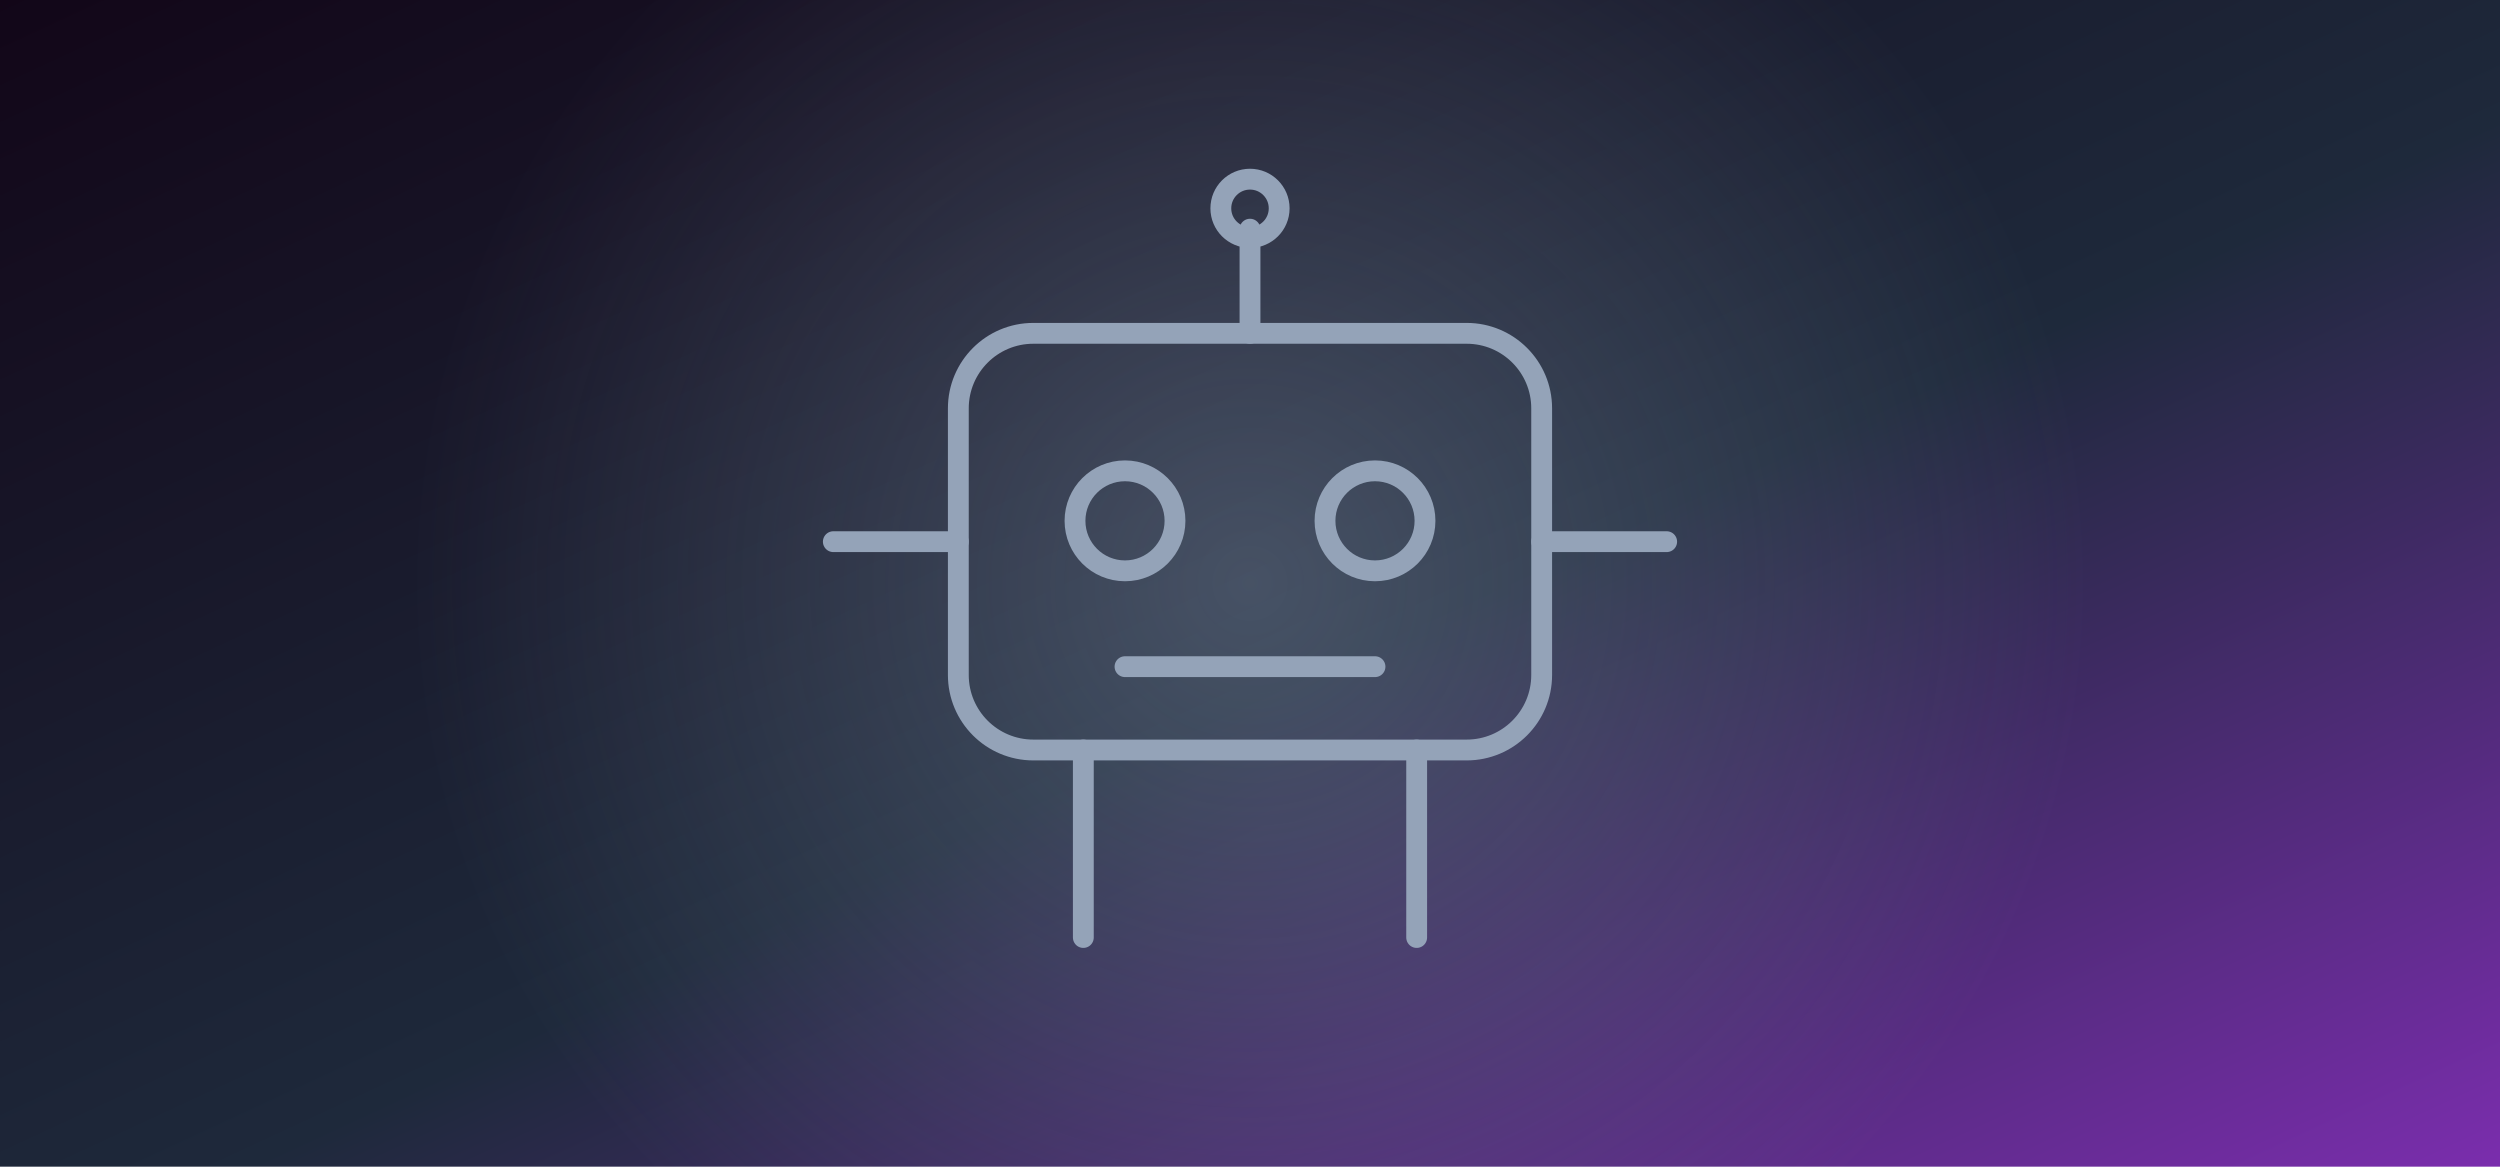
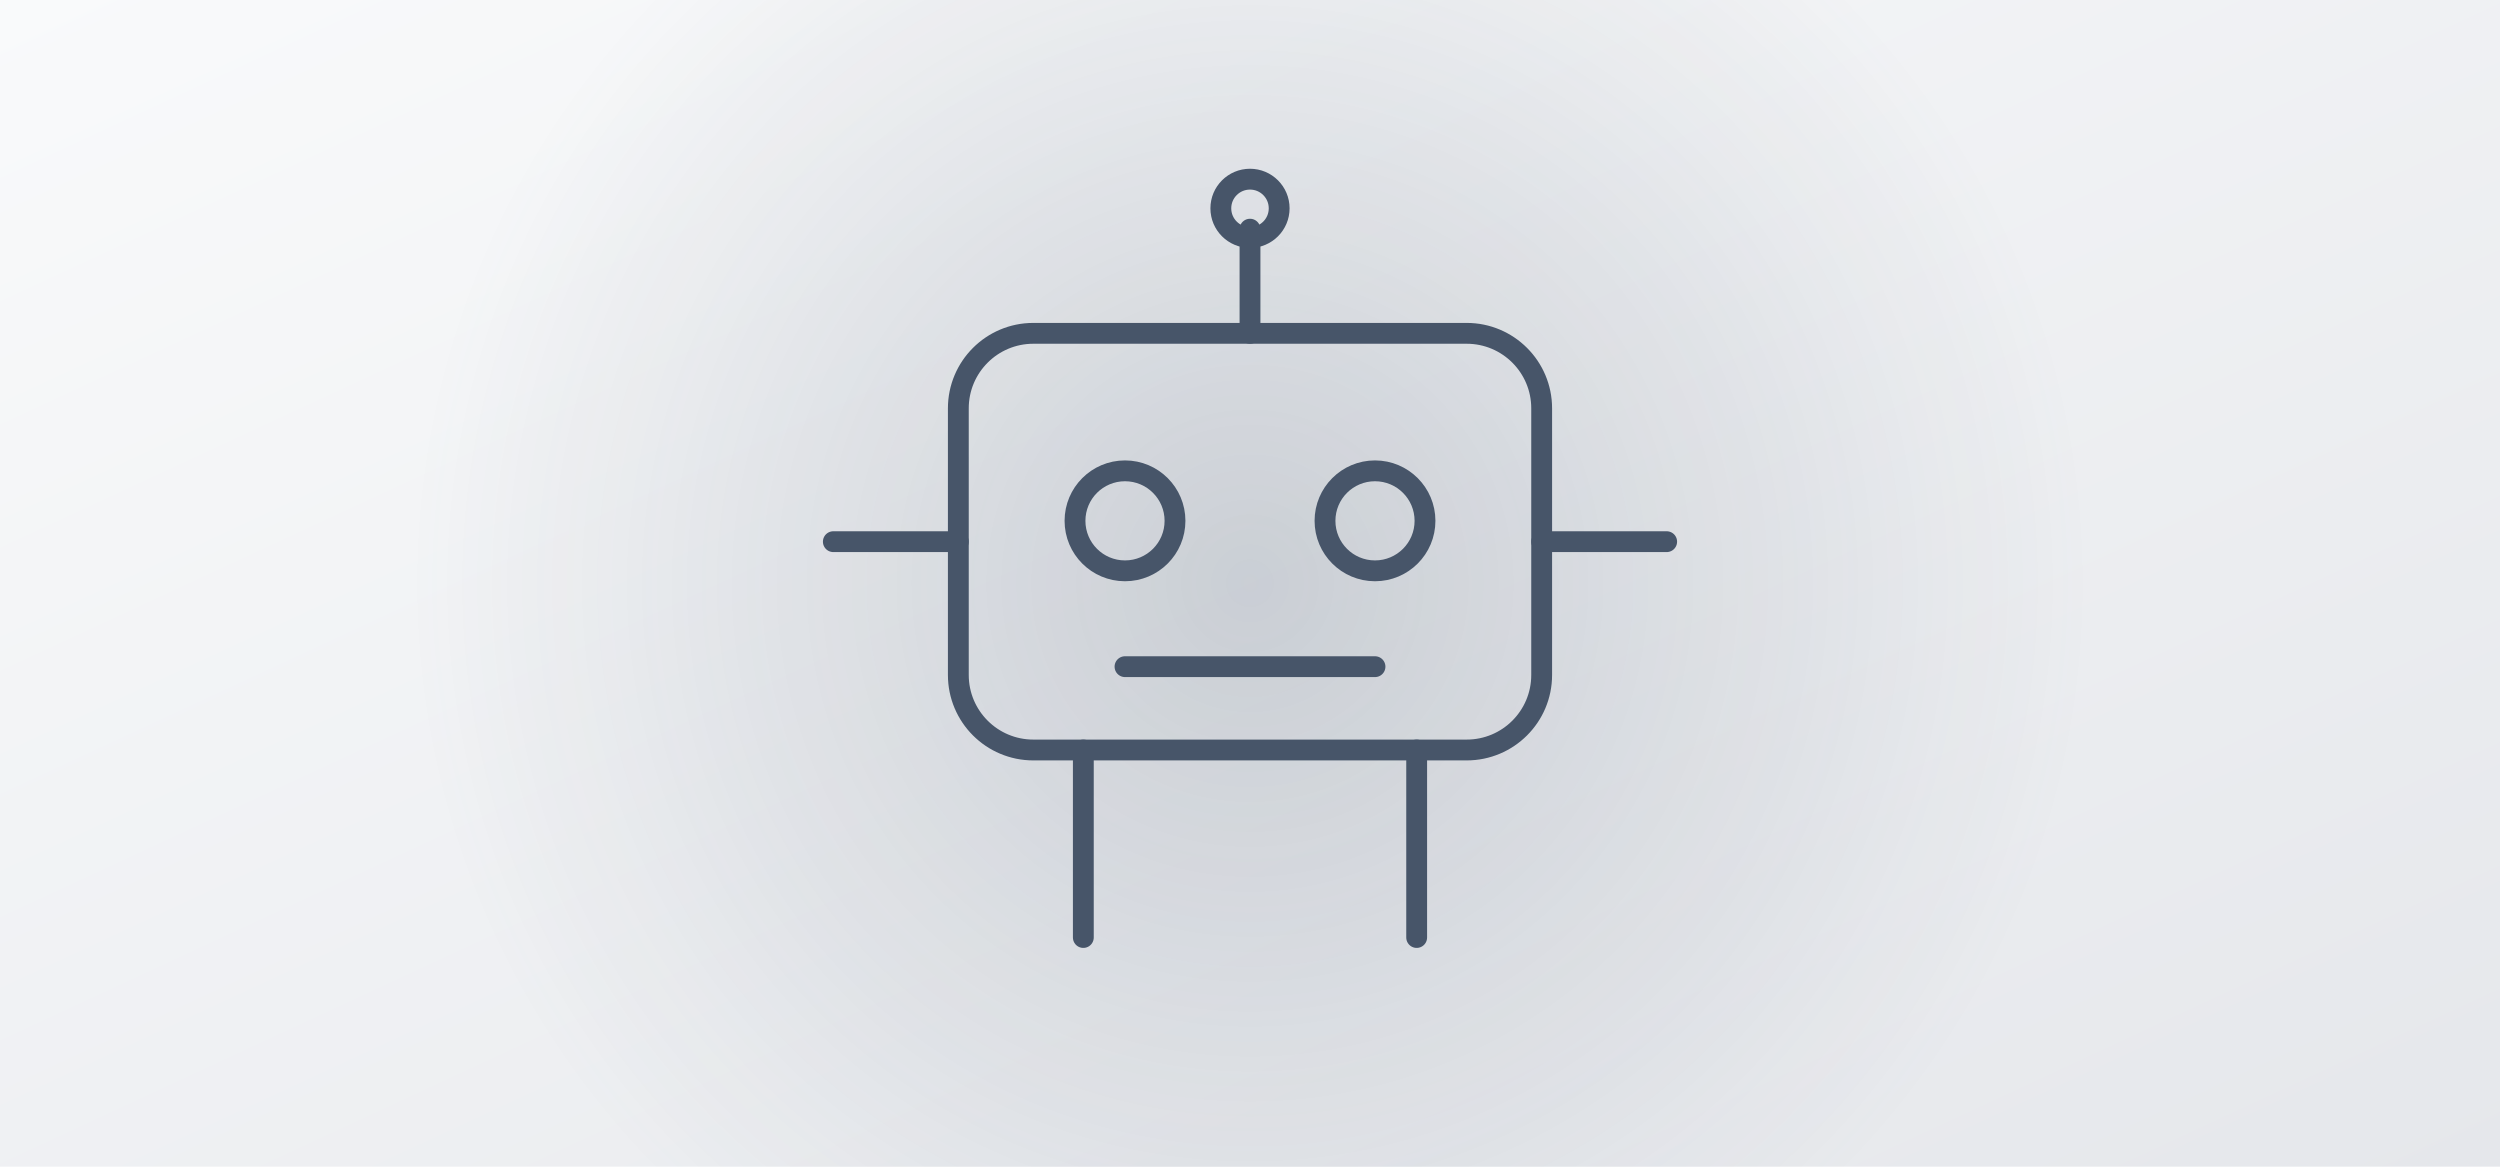
<svg xmlns="http://www.w3.org/2000/svg" viewBox="0 0 600 280">
  <defs>
    <linearGradient id="g" x1="0" y1="0" x2="1" y2="1">
-       <stop offset="0" stop-color="#120618" />
-       <stop offset=".55" stop-color="#1e293b" />
-       <stop offset="1" stop-color="#7B2DAE" />
+       <stop offset="0" stop-color="#f9fafb" />
+       <stop offset="1" stop-color="#e5e7eb" />
    </linearGradient>
    <radialGradient id="r" cx=".5" cy=".5" r=".5">
-       <stop offset="0" stop-color="#94a3b8" stop-opacity=".35" />
-       <stop offset="1" stop-color="#94a3b8" stop-opacity="0" />
+       <stop offset="0" stop-color="#475569" stop-opacity=".22" />
+       <stop offset="1" stop-color="#475569" stop-opacity="0" />
    </radialGradient>
  </defs>
  <rect width="600" height="280" fill="url(#g)" />
  <circle cx="300" cy="140" r="200" fill="url(#r)" />
-   <g fill="none" stroke="#94a3b8" stroke-width="5" stroke-linecap="round" stroke-linejoin="round" color="#94a3b8">
+   <g fill="none" stroke="#475569" stroke-width="5" stroke-linecap="round" stroke-linejoin="round" color="#475569">
    <rect x="230" y="80" width="140" height="100" rx="18" />
    <circle cx="270" cy="125" r="12" />
    <circle cx="330" cy="125" r="12" />
    <path d="M300 80V55M270 160h60M230 130h-30M370 130h30M260 180v45M340 180v45" />
    <circle cx="300" cy="50" r="7" />
  </g>
</svg>
